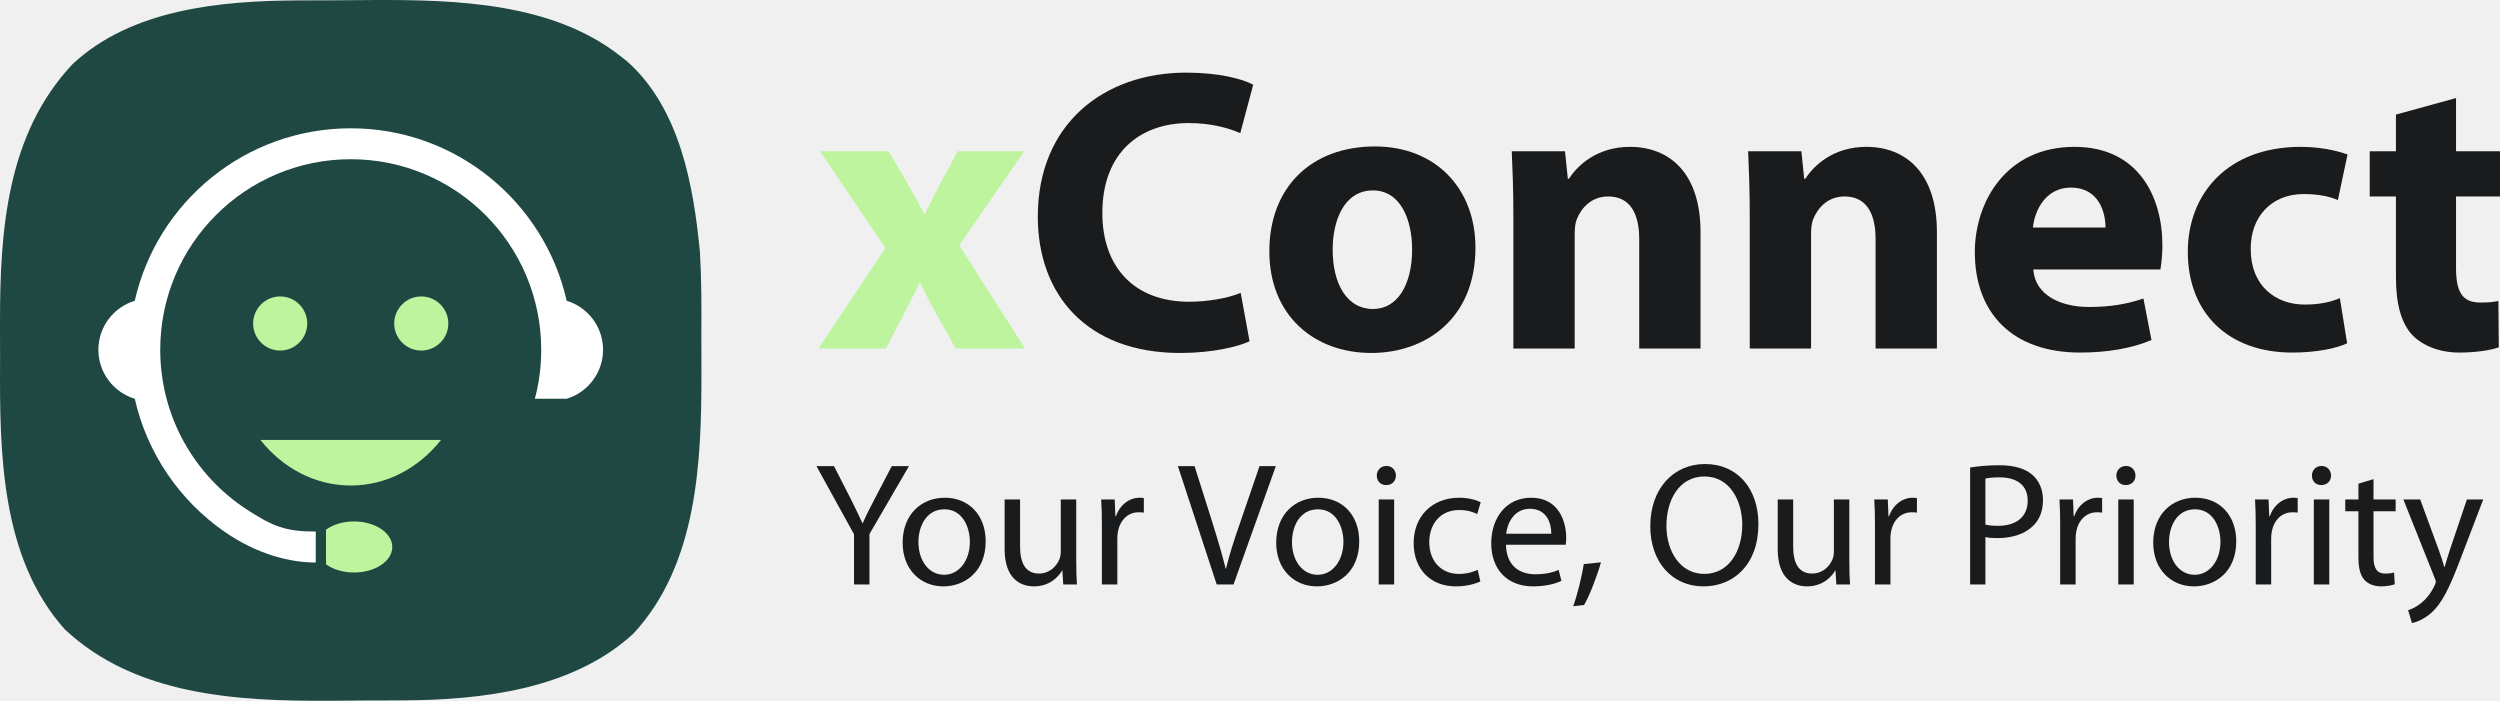
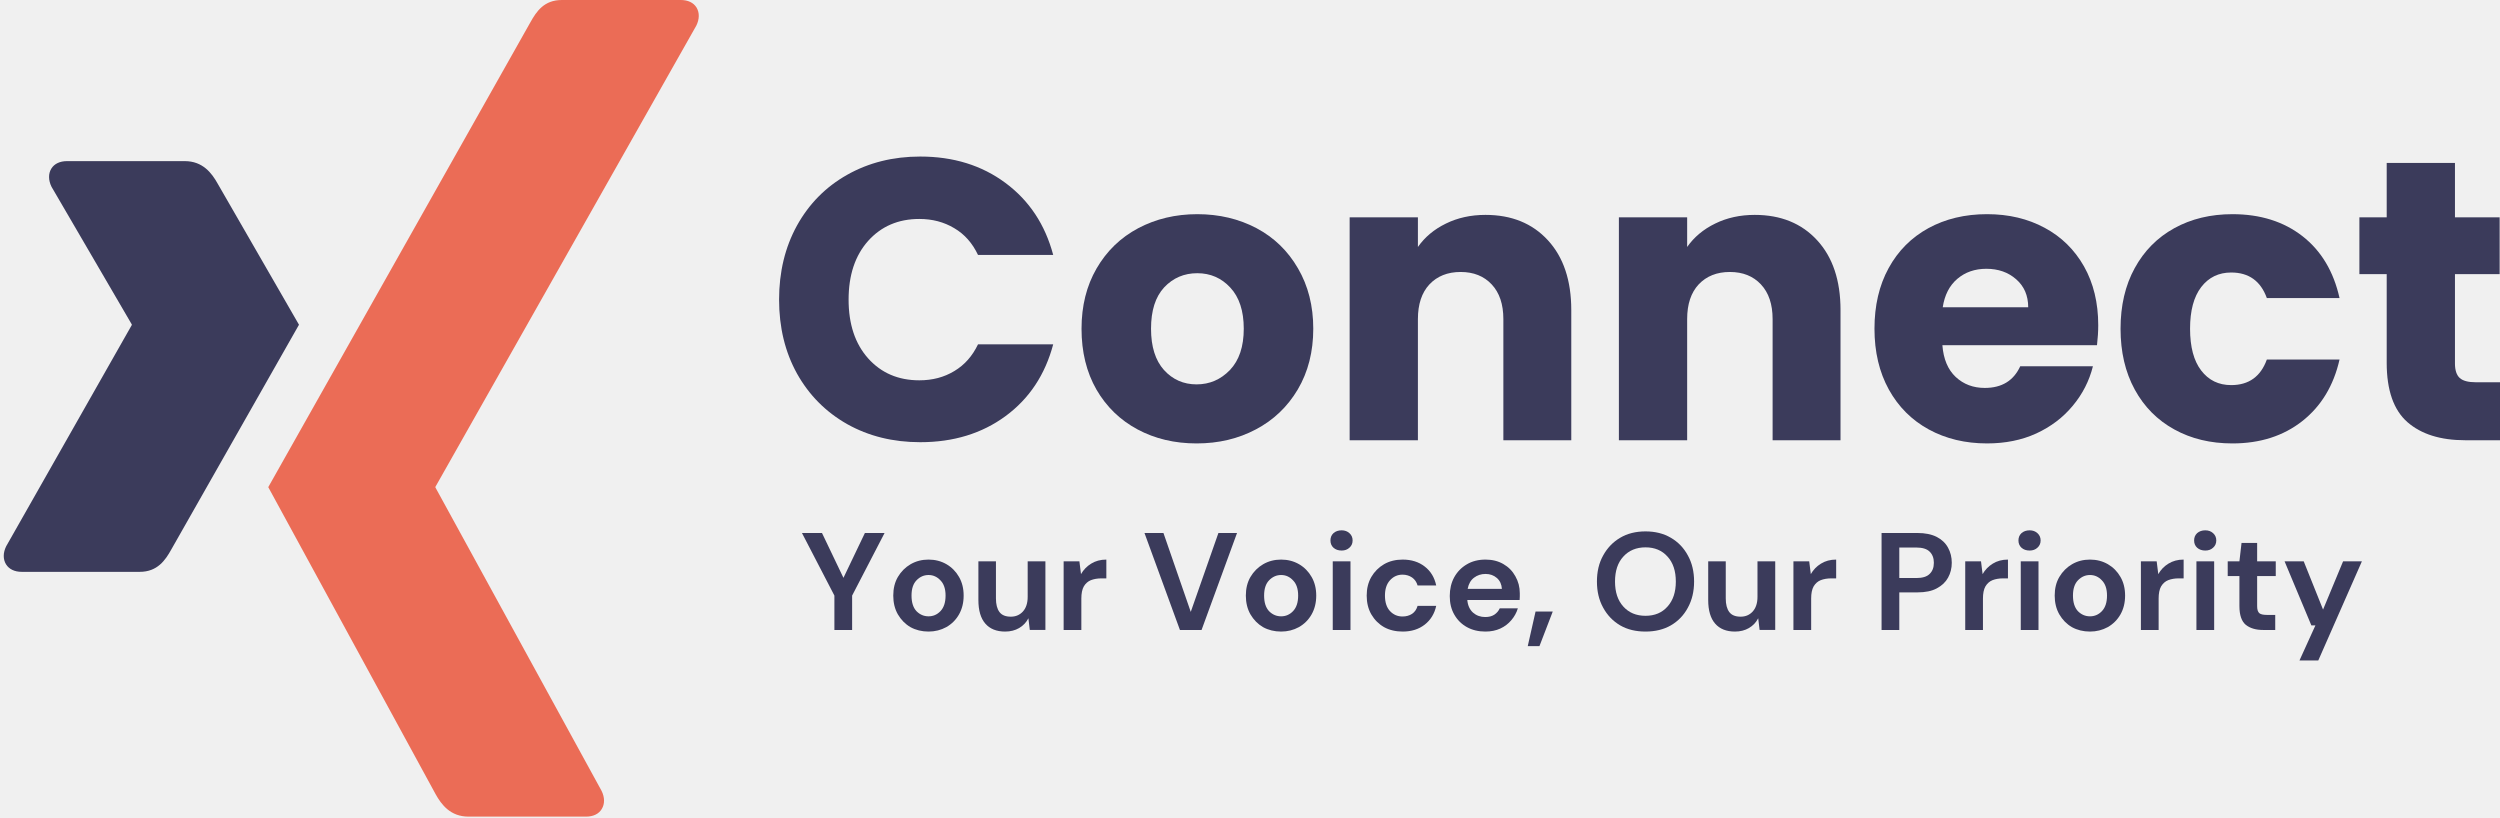
- <svg xmlns="http://www.w3.org/2000/svg" version="1.1" id="Layer_1" x="0px" y="0px" width="854.475px" height="239.519px" viewBox="48.925 1.244 854.475 239.519" enable-background="new 48.925 1.244 854.475 239.519" xml:space="preserve">
+ <svg xmlns="http://www.w3.org/2000/svg" xmlns:xlink="http://www.w3.org/1999/xlink" version="1.1" id="Layer_1" x="0px" y="0px" width="593.616px" height="194px" viewBox="-512.551 -931.768 593.616 194" enable-background="new -512.551 -931.768 593.616 194" xml:space="preserve">
  <g>
    <g>
-       <path fill="#1F4843" d="M150.833,1.39c1.358-0.006,2.72-0.015,4.122-0.021c2.872-0.012,5.745-0.02,8.618-0.024    c4.31-0.011,8.62-0.051,12.931-0.09c28.161-0.134,61.146,0.869,84.303,19.039c0.796,0.621,1.593,1.241,2.413,1.879    c18.075,16.052,22.75,42.427,24.94,65.262c0.549,9.526,0.539,19.058,0.486,28.597c-0.019,4.265,0,8.529,0.025,12.797    c0.028,30.357-1.387,65.411-23.279,89.003c-20.718,19.008-51.675,22.676-78.628,22.788c-1.36,0.006-2.72,0.016-4.122,0.022    c-2.872,0.012-5.745,0.018-8.617,0.024c-4.311,0.011-8.621,0.05-12.932,0.089c-31.341,0.15-65.931-1.814-89.99-24.377    c-21.999-24.549-22.326-60.717-22.152-91.805c0.02-4.267,0-8.535-0.024-12.804c-0.032-31.373,2.187-64.536,24.741-88.542    C93.781,4.331,124.411,1.499,150.833,1.39z" />
-       <path fill="#FFFFFF" d="M94.987,104.042c-7.189,2.174-12.435,8.859-12.435,16.747c0,7.888,5.246,14.572,12.435,16.748    c4.235,18.692,15.35,34.779,30.581,45.387c11.153,7.772,22.695,10.648,31.282,10.571v-8.667v-1.904    c-10.296,0-14.689-1.748-23.625-7.576c-17.797-11.619-29.533-31.711-29.533-54.559c0-35.982,29.144-65.125,65.126-65.125    c35.945,0,65.088,29.144,65.088,65.125c0,5.791-0.738,11.425-2.177,16.748h10.881c7.188-2.175,12.435-8.858,12.435-16.748    c0-7.888-5.246-14.572-12.435-16.746c-7.616-33.73-37.771-58.95-73.793-58.95C132.757,45.094,102.603,70.313,94.987,104.042    L94.987,104.042z" />
-       <path fill="#BDF49D" d="M192.91,121.062c5.09,0,9.249-4.157,9.249-9.248c0-5.09-4.158-9.249-9.249-9.249    c-5.091,0-9.249,4.159-9.249,9.249C183.662,116.905,187.819,121.062,192.91,121.062L192.91,121.062z" />
-       <path fill="#BDF49D" d="M144.687,121.062c5.091,0,9.249-4.157,9.249-9.248c0-5.09-4.158-9.249-9.249-9.249    c-5.09,0-9.249,4.159-9.249,9.249C135.438,116.905,139.596,121.062,144.687,121.062L144.687,121.062z" />
-       <path fill="#BDF49D" d="M160.347,194.115c2.371,1.75,5.79,2.799,9.598,2.799c7.227,0,13.056-3.887,13.056-8.703    c0-4.819-5.829-8.742-13.056-8.742c-3.808,0-7.228,1.088-9.598,2.798V194.115z" />
-       <path fill="#BDF49D" d="M199.67,151.605h-61.745c7.577,9.558,18.613,15.583,30.891,15.583    C181.098,167.188,192.093,161.162,199.67,151.605L199.67,151.605z" />
-     </g>
-     <path fill="#BDF49D" d="M352.659,52.954l6.617,11.305c1.93,3.446,3.723,6.755,5.515,10.064h0.276   c1.792-3.724,3.446-7.031,5.239-10.341l5.928-11.028h22.748l-22.196,32.122l22.472,35.293h-23.712l-6.755-12.133   c-1.93-3.309-3.584-6.756-5.239-10.201h-0.414c-1.654,3.585-3.447,6.894-5.101,10.201l-6.342,12.133h-23.023l22.885-34.328   l-22.334-33.087H352.659z" />
-     <path fill="#1A1B1D" d="M476.014,117.887c-3.723,1.792-12.546,3.998-23.713,3.998c-32.122,0-48.666-20.128-48.666-46.598   c0-31.709,22.61-49.219,50.734-49.219c10.891,0,19.163,2.068,22.885,4.138l-4.411,16.543c-4.136-1.792-10.063-3.446-17.646-3.446   c-16.544,0-29.503,10.063-29.503,30.743c0,18.611,11.028,30.33,29.641,30.33c6.479,0,13.373-1.24,17.646-3.033L476.014,117.887z" />
-     <path fill="#1A1B1D" d="M553.219,85.903c0,24.679-17.509,35.982-35.568,35.982c-19.715,0-34.879-12.959-34.879-34.741   c0-21.921,14.338-35.845,36.119-35.845C539.432,51.299,553.219,65.5,553.219,85.903z M504.416,86.592   c0,11.58,4.825,20.266,13.786,20.266c8.271,0,13.373-8.134,13.373-20.402c0-9.928-3.86-20.128-13.373-20.128   C508.275,66.327,504.416,76.667,504.416,86.592z" />
-     <path fill="#1A1B1D" d="M566.179,74.46c0-8.41-0.274-15.44-0.551-21.507h18.197l0.966,9.375h0.413   c2.758-4.412,9.513-10.893,20.817-10.893c13.785,0,24.126,9.237,24.126,29.089v39.844h-20.955V83.007   c0-8.685-3.033-14.613-10.615-14.613c-5.79,0-9.237,3.998-10.754,7.858c-0.552,1.379-0.688,3.309-0.688,5.239v38.877h-20.956V74.46   z" />
-     <path fill="#1A1B1D" d="M646.97,74.46c0-8.41-0.274-15.44-0.551-21.507h18.197l0.966,9.375h0.413   c2.758-4.412,9.513-10.893,20.817-10.893c13.785,0,24.125,9.237,24.125,29.089v39.844h-20.954V83.007   c0-8.685-3.033-14.613-10.615-14.613c-5.79,0-9.237,3.998-10.754,7.858c-0.552,1.379-0.688,3.309-0.688,5.239v38.877H646.97V74.46z   " />
-     <path fill="#1A1B1D" d="M743.891,93.347c0.552,8.687,9.236,12.821,19.024,12.821c7.169,0,12.959-0.965,18.612-2.896l2.757,14.199   c-6.895,2.896-15.303,4.274-24.401,4.274c-22.886,0-35.981-13.235-35.981-34.328c0-17.095,10.614-35.982,34.052-35.982   c21.782,0,30.055,16.957,30.055,33.64c0,3.584-0.414,6.755-0.688,8.271L743.891,93.347L743.891,93.347z M768.568,79.009   c0-5.101-2.205-13.648-11.855-13.648c-8.823,0-12.408,8.136-12.96,13.648H768.568z" />
-     <path fill="#1A1B1D" d="M851.152,118.577c-3.724,1.792-10.754,3.171-18.75,3.171c-21.782,0-35.706-13.373-35.706-34.466   c0-19.716,13.511-35.846,38.602-35.846c5.515,0,11.58,0.965,15.992,2.619l-3.308,15.579c-2.481-1.104-6.204-2.068-11.72-2.068   c-11.028,0-18.197,7.858-18.061,18.889c0,12.27,8.271,18.887,18.475,18.887c4.963,0,8.823-0.827,11.993-2.205L851.152,118.577z" />
-     <path fill="#1A1B1D" d="M888.373,34.755v18.198H903.4v15.439h-15.027v24.402c0,8.134,2.068,11.854,8.271,11.854   c2.896,0,4.272-0.138,6.204-0.551l0.139,15.854c-2.62,0.966-7.723,1.793-13.511,1.793c-6.757,0-12.408-2.345-15.855-5.79   c-3.859-3.998-5.789-10.479-5.789-19.99V68.394h-8.961V52.954h8.961V40.408L888.373,34.755z" />
-     <g>
-       <path fill="#1A1B1D" d="M340.817,200.999V183.84l-12.84-23.279h6l5.7,11.16c1.5,3.061,2.76,5.521,4.02,8.339h0.12    c1.08-2.64,2.52-5.278,4.08-8.339l5.82-11.16h5.88l-13.5,23.219V201L340.817,200.999L340.817,200.999z" />
-       <path fill="#1A1B1D" d="M385.816,186.24c0,10.739-7.5,15.42-14.459,15.42c-7.799,0-13.919-5.761-13.919-14.939    c0-9.66,6.42-15.359,14.399-15.359C380.176,171.36,385.816,177.419,385.816,186.24z M362.837,186.54    c0,6.358,3.6,11.159,8.76,11.159c5.04,0,8.819-4.74,8.819-11.279c0-4.92-2.459-11.101-8.7-11.101    C365.537,175.32,362.837,181.08,362.837,186.54z" />
-       <path fill="#1A1B1D" d="M416.776,193.019c0,3.061,0.06,5.699,0.238,7.979h-4.68l-0.3-4.74h-0.12c-1.32,2.341-4.439,5.4-9.6,5.4    c-4.561,0-10.021-2.58-10.021-12.721v-16.979h5.28v16.02c0,5.521,1.74,9.3,6.479,9.3c3.54,0,6-2.46,6.959-4.859    c0.301-0.72,0.48-1.68,0.48-2.699v-17.76h5.28v21.059H416.776z" />
-       <path fill="#1A1B1D" d="M425.537,181.019c0-3.42-0.061-6.358-0.24-9.06h4.62l0.24,5.76h0.18c1.32-3.899,4.56-6.359,8.1-6.359    c0.54,0,0.96,0.061,1.439,0.12v4.979c-0.539-0.12-1.079-0.12-1.8-0.12c-3.72,0-6.359,2.76-7.079,6.72    c-0.12,0.72-0.181,1.62-0.181,2.46v15.479h-5.279V181.019z" />
-       <path fill="#1A1B1D" d="M464.776,200.999l-13.261-40.438h5.7l6.3,19.919c1.681,5.46,3.181,10.38,4.319,15.12h0.12    c1.141-4.68,2.76-9.78,4.62-15.06l6.84-19.979h5.579l-14.459,40.438H464.776z" />
-       <path fill="#1A1B1D" d="M513.496,186.24c0,10.739-7.5,15.42-14.46,15.42c-7.8,0-13.919-5.761-13.919-14.939    c0-9.66,6.419-15.359,14.398-15.359C507.855,171.36,513.496,177.419,513.496,186.24z M490.516,186.54    c0,6.358,3.601,11.159,8.761,11.159c5.04,0,8.818-4.74,8.818-11.279c0-4.92-2.46-11.101-8.698-11.101    C493.216,175.32,490.516,181.08,490.516,186.54z" />
-       <path fill="#1A1B1D" d="M526.036,163.8c0,1.8-1.26,3.239-3.36,3.239c-1.92,0-3.18-1.439-3.18-3.239s1.32-3.3,3.3-3.3    C524.715,160.5,526.036,161.94,526.036,163.8z M520.156,200.999V171.96h5.278v29.039H520.156z" />
-       <path fill="#1A1B1D" d="M554.895,199.979c-1.38,0.659-4.438,1.681-8.34,1.681c-8.76,0-14.459-5.94-14.459-14.819    c0-8.939,6.119-15.479,15.6-15.479c3.12,0,5.88,0.78,7.319,1.561l-1.199,4.021c-1.261-0.659-3.24-1.38-6.12-1.38    c-6.659,0-10.26,4.979-10.26,10.979c0,6.72,4.319,10.858,10.079,10.858c3,0,4.979-0.72,6.479-1.38L554.895,199.979z" />
-       <path fill="#1A1B1D" d="M563.656,187.439c0.12,7.141,4.62,10.08,9.96,10.08c3.78,0,6.12-0.66,8.04-1.5l0.96,3.779    c-1.86,0.84-5.102,1.86-9.72,1.86c-8.939,0-14.279-5.94-14.279-14.699c0-8.76,5.159-15.601,13.619-15.601    c9.54,0,11.999,8.279,11.999,13.619c0,1.08-0.061,1.86-0.181,2.46L563.656,187.439L563.656,187.439z M579.135,183.66    c0.062-3.302-1.38-8.521-7.318-8.521c-5.399,0-7.681,4.86-8.101,8.521H579.135z" />
-       <path fill="#1A1B1D" d="M586.636,208.438c1.32-3.6,2.939-10.02,3.601-14.398l5.88-0.601c-1.439,5.101-4.08,11.761-5.761,14.579    L586.636,208.438z" />
-       <path fill="#1A1B1D" d="M649.933,180.359c0,13.86-8.459,21.301-18.778,21.301c-10.739,0-18.18-8.341-18.18-20.579    c0-12.84,7.92-21.239,18.72-21.239C642.793,159.84,649.933,168.3,649.933,180.359z M618.495,180.959    c0,8.699,4.68,16.438,12.959,16.438c8.28,0,12.96-7.62,12.96-16.8c0-8.1-4.2-16.499-12.899-16.499    C622.816,164.099,618.495,172.14,618.495,180.959z" />
-       <path fill="#1A1B1D" d="M681.012,193.019c0,3.061,0.062,5.699,0.24,7.979h-4.68l-0.3-4.74h-0.12c-1.32,2.341-4.44,5.4-9.601,5.4    c-4.561,0-10.02-2.58-10.02-12.721v-16.979h5.278v16.02c0,5.521,1.74,9.3,6.479,9.3c3.54,0,6-2.46,6.96-4.859    c0.3-0.72,0.48-1.68,0.48-2.699v-17.76h5.278v21.059H681.012z" />
-       <path fill="#1A1B1D" d="M689.773,181.019c0-3.42-0.061-6.358-0.24-9.06h4.62l0.239,5.76h0.181c1.319-3.899,4.56-6.359,8.1-6.359    c0.54,0,0.96,0.061,1.439,0.12v4.979c-0.539-0.12-1.079-0.12-1.8-0.12c-3.721,0-6.359,2.76-7.079,6.72    c-0.12,0.72-0.182,1.62-0.182,2.46v15.479h-5.278V181.019z" />
-       <path fill="#1A1B1D" d="M722.292,161.041c2.521-0.42,5.82-0.78,10.021-0.78c5.159,0,8.939,1.2,11.34,3.359    c2.16,1.92,3.54,4.859,3.54,8.46c0,3.66-1.08,6.54-3.12,8.64c-2.819,2.94-7.26,4.44-12.359,4.44c-1.56,0-3-0.062-4.2-0.36v16.199    h-5.22L722.292,161.041L722.292,161.041z M727.512,180.54c1.142,0.3,2.58,0.42,4.32,0.42c6.3,0,10.14-3.12,10.14-8.58    c0-5.399-3.84-7.979-9.54-7.979c-2.278,0-4.02,0.181-4.92,0.42V180.54L727.512,180.54z" />
-       <path fill="#1A1B1D" d="M753.073,181.019c0-3.42-0.062-6.358-0.24-9.06h4.62l0.24,5.76h0.18c1.32-3.899,4.56-6.359,8.1-6.359    c0.54,0,0.96,0.061,1.44,0.12v4.979c-0.54-0.12-1.08-0.12-1.801-0.12c-3.721,0-6.359,2.76-7.079,6.72    c-0.12,0.72-0.182,1.62-0.182,2.46v15.479h-5.278V181.019L753.073,181.019z" />
-       <path fill="#1A1B1D" d="M778.813,163.8c0,1.8-1.261,3.239-3.36,3.239c-1.92,0-3.18-1.439-3.18-3.239s1.319-3.3,3.3-3.3    C777.492,160.5,778.813,161.94,778.813,163.8z M772.932,200.999V171.96h5.279v29.039H772.932z" />
-       <path fill="#1A1B1D" d="M813.251,186.24c0,10.739-7.5,15.42-14.46,15.42c-7.8,0-13.919-5.761-13.919-14.939    c0-9.66,6.419-15.359,14.398-15.359C807.611,171.36,813.251,177.419,813.251,186.24z M790.271,186.54    c0,6.358,3.601,11.159,8.761,11.159c5.04,0,8.818-4.74,8.818-11.279c0-4.92-2.46-11.101-8.698-11.101    C792.972,175.32,790.271,181.08,790.271,186.54z" />
-       <path fill="#1A1B1D" d="M819.912,181.019c0-3.42-0.061-6.358-0.24-9.06h4.62l0.24,5.76h0.18c1.32-3.899,4.56-6.359,8.1-6.359    c0.54,0,0.96,0.061,1.439,0.12v4.979c-0.539-0.12-1.079-0.12-1.8-0.12c-3.72,0-6.359,2.76-7.079,6.72    c-0.12,0.72-0.181,1.62-0.181,2.46v15.479h-5.279V181.019z" />
-       <path fill="#1A1B1D" d="M845.651,163.8c0,1.8-1.261,3.239-3.36,3.239c-1.92,0-3.18-1.439-3.18-3.239s1.319-3.3,3.3-3.3    C844.331,160.5,845.651,161.94,845.651,163.8z M839.771,200.999V171.96h5.278v29.039H839.771z" />
-       <path fill="#1A1B1D" d="M860.17,165v6.96h7.561v4.021h-7.561v15.659c0,3.601,1.021,5.64,3.961,5.64    c1.439,0,2.279-0.119,3.06-0.359l0.239,4.021c-1.02,0.359-2.639,0.721-4.68,0.721c-2.459,0-4.439-0.841-5.699-2.221    c-1.438-1.62-2.039-4.199-2.039-7.62V175.98h-4.5v-4.021h4.5v-5.399L860.17,165z" />
-       <path fill="#1A1B1D" d="M876.129,171.959l6.301,17.159c0.72,1.92,1.439,4.199,1.92,5.939h0.119c0.541-1.74,1.142-3.96,1.859-6.06    l5.76-17.04h5.58l-7.92,20.699c-3.779,9.96-6.359,15-9.959,18.18c-2.641,2.22-5.16,3.12-6.479,3.358l-1.318-4.38    c1.318-0.42,3.059-1.26,4.619-2.58c1.438-1.14,3.18-3.18,4.438-5.879c0.24-0.54,0.42-0.96,0.42-1.261c0-0.3-0.118-0.72-0.42-1.38    l-10.68-26.759h5.76V171.959z" />
+       <g transform="translate(112.5, 139.8578)">
+         <g>
+           <path fill="#3B3B5B" d="M-440.061-1000.479c0-6.567,1.411-12.431,4.253-17.598c2.862-5.158,6.83-9.178,11.914-12.042      c5.105-2.883,10.884-4.335,17.346-4.335c7.883,0,14.63,2.094,20.25,6.273c5.641,4.188,9.409,9.883,11.325,17.092h-17.851      c-1.326-2.801-3.199-4.926-5.641-6.356c-2.42-1.452-5.178-2.19-8.293-2.19c-5,0-9.052,1.748-12.167,5.222      c-3.094,3.483-4.63,8.125-4.63,13.935s1.536,10.461,4.63,13.935c3.115,3.485,7.168,5.222,12.167,5.222      c3.115,0,5.873-0.726,8.293-2.19c2.442-1.452,4.315-3.578,5.641-6.356h17.851c-1.916,7.221-5.684,12.904-11.325,17.051      c-5.62,4.127-12.368,6.188-20.25,6.188c-6.462,0-12.241-1.431-17.346-4.294c-5.083-2.883-9.051-6.884-11.914-11.999      C-438.65-988.06-440.061-993.911-440.061-1000.479z" />
+         </g>
+       </g>
+     </g>
+     <g>
+       <g transform="translate(139.3248, 139.8578)">
+         <g>
+           <path fill="#3B3B5B" d="M-367.748-966.335c-5.2,0-9.873-1.105-14.02-3.326c-4.127-2.21-7.389-5.367-9.767-9.473      c-2.358-4.126-3.536-8.936-3.536-14.439c0-5.411,1.188-10.189,3.578-14.315c2.409-4.146,5.705-7.336,9.893-9.556      c4.18-2.21,8.853-3.327,14.02-3.327c5.19,0,9.873,1.117,14.063,3.327c4.178,2.22,7.462,5.409,9.852,9.556      c2.41,4.126,3.62,8.904,3.62,14.315c0,5.45-1.22,10.25-3.663,14.398c-2.441,4.125-5.767,7.304-9.978,9.514      C-357.875-967.441-362.559-966.335-367.748-966.335z M-367.748-980.356c3.085,0,5.726-1.137,7.916-3.41      c2.188-2.293,3.283-5.566,3.283-9.808c0-4.231-1.073-7.495-3.2-9.769c-2.104-2.273-4.715-3.41-7.831-3.41      c-3.146,0-5.767,1.127-7.872,3.368c-2.084,2.252-3.116,5.517-3.116,9.811c0,4.241,1.022,7.515,3.074,9.808      C-373.421-981.492-370.842-980.356-367.748-980.356z" />
+         </g>
+       </g>
+     </g>
+     <g>
+       <g transform="translate(161.7491, 139.8578)">
+         <g>
+           <path fill="#3B3B5B" d="M-321.584-1020.602c6.201,0,11.137,2.009,14.821,6.019c3.704,4.022,5.557,9.548,5.557,16.589v30.901      h-16.125v-28.754c0-3.536-0.926-6.283-2.778-8.253c-1.832-1.958-4.284-2.946-7.367-2.946c-3.095,0-5.558,0.988-7.41,2.946      c-1.832,1.97-2.737,4.717-2.737,8.253v28.754h-16.208v-52.921h16.208v7.031c1.653-2.358,3.874-4.209,6.652-5.558      C-328.193-1019.907-325.068-1020.602-321.584-1020.602z" />
+         </g>
+       </g>
+     </g>
+     <g>
+       <g transform="translate(185.476, 139.8578)">
+         <g>
+           <path fill="#3B3B5B" d="M-281.38-1020.602c6.201,0,11.137,2.009,14.821,6.019c3.704,4.022,5.557,9.548,5.557,16.589v30.901      h-16.125v-28.754c0-3.536-0.926-6.283-2.778-8.253c-1.832-1.958-4.285-2.946-7.367-2.946c-3.095,0-5.558,0.988-7.41,2.946      c-1.832,1.97-2.737,4.717-2.737,8.253v28.754h-16.208v-52.921h16.208v7.031c1.653-2.358,3.874-4.209,6.652-5.558      C-287.99-1019.907-284.864-1020.602-281.38-1020.602z" />
+         </g>
+       </g>
+     </g>
+     <g>
+       <g transform="translate(209.2029, 139.8578)">
+         <g>
+           <path fill="#3B3B5B" d="M-223.536-994.416c0,1.516-0.104,3.104-0.294,4.758h-36.712c0.252,3.284,1.306,5.799,3.157,7.535      c1.875,1.748,4.18,2.61,6.905,2.61c4.041,0,6.842-1.705,8.421-5.137h17.26c-0.872,3.485-2.473,6.611-4.8,9.39      c-2.305,2.779-5.198,4.968-8.671,6.568c-3.454,1.578-7.348,2.356-11.663,2.356c-5.167,0-9.789-1.105-13.851-3.326      c-4.041-2.21-7.199-5.367-9.473-9.473c-2.273-4.126-3.41-8.936-3.41-14.439c0-5.494,1.115-10.294,3.367-14.398      c2.242-4.095,5.39-7.253,9.431-9.473c4.042-2.21,8.684-3.327,13.936-3.327c5.137,0,9.693,1.085,13.684,3.242      c3.979,2.138,7.093,5.2,9.347,9.179C-224.661-1004.362-223.536-999.721-223.536-994.416z M-240.164-998.669      c0-2.778-0.959-4.989-2.864-6.65c-1.884-1.653-4.24-2.484-7.072-2.484c-2.726,0-5.03,0.799-6.905,2.399      c-1.852,1.579-3.01,3.82-3.452,6.735H-240.164z" />
+         </g>
+       </g>
+     </g>
+     <g>
+       <g transform="translate(230.888, 139.8578)">
+         <g>
+           <path fill="#3B3B5B" d="M-239.922-993.573c0-5.494,1.115-10.294,3.369-14.398c2.241-4.095,5.367-7.253,9.388-9.473      c4.01-2.21,8.61-3.327,13.809-3.327c6.62,0,12.168,1.748,16.63,5.222c4.462,3.483,7.389,8.377,8.8,14.692h-17.262      c-1.463-4.042-4.284-6.063-8.462-6.063c-2.979,0-5.347,1.158-7.115,3.451c-1.768,2.306-2.652,5.602-2.652,9.896      c0,4.326,0.885,7.642,2.652,9.935c1.769,2.305,4.137,3.453,7.115,3.453c4.178,0,6.999-2.021,8.462-6.063h17.262      c-1.411,6.209-4.357,11.071-8.841,14.608c-4.496,3.536-10.021,5.305-16.589,5.305c-5.198,0-9.799-1.105-13.809-3.326      c-4.021-2.21-7.146-5.367-9.388-9.473C-238.807-983.26-239.922-988.069-239.922-993.573z" />
+         </g>
+       </g>
+     </g>
+     <g>
+       <g transform="translate(252.1859, 139.8578)">
+         <g>
+           <path fill="#3B3B5B" d="M-171.121-980.86v13.768h-8.253c-5.873,0-10.439-1.432-13.724-4.295      c-3.283-2.883-4.926-7.588-4.926-14.103v-21.051h-6.484v-13.473h6.484v-12.924h16.208v12.924h10.609v13.473h-10.609v21.219      c0,1.601,0.379,2.757,1.137,3.451c0.758,0.676,2.021,1.011,3.789,1.011H-171.121z" />
+         </g>
+       </g>
+     </g>
+     <g>
+       <g transform="translate(115.5, 158.8283)">
+         <g>
+           <path fill="#3B3B5B" d="M-429.926-941.012v-8.166l-7.704-14.861h4.758l5.094,10.65l5.094-10.65h4.673l-7.705,14.861v8.166      H-429.926z" />
+         </g>
+       </g>
+     </g>
+     <g>
+       <g transform="translate(123.1245, 158.8283)">
+         <g>
+           <path fill="#3B3B5B" d="M-415.196-940.633c-1.599,0-3.031-0.357-4.294-1.051c-1.242-0.727-2.231-1.736-2.989-3.031      c-0.737-1.285-1.095-2.779-1.095-4.463c0-1.686,0.358-3.156,1.095-4.42c0.758-1.285,1.768-2.295,3.031-3.031      c1.263-0.727,2.673-1.096,4.251-1.096c1.568,0,2.989,0.369,4.252,1.096c1.263,0.736,2.253,1.746,2.99,3.031      c0.727,1.264,1.094,2.734,1.094,4.42c0,1.684-0.368,3.178-1.094,4.463c-0.737,1.295-1.748,2.305-3.031,3.031      C-412.248-940.991-413.659-940.633-415.196-940.633z M-415.196-944.252c1.095,0,2.032-0.4,2.821-1.221      c0.81-0.844,1.221-2.074,1.221-3.705c0-1.6-0.411-2.801-1.221-3.621c-0.79-0.842-1.727-1.264-2.821-1.264      c-1.094,0-2.052,0.422-2.862,1.264c-0.79,0.82-1.179,2.021-1.179,3.621c0,1.631,0.39,2.861,1.179,3.705      C-417.248-944.653-416.29-944.252-415.196-944.252z" />
+         </g>
+       </g>
+     </g>
+     <g>
+       <g transform="translate(130.5172, 158.8283)">
+         <g>
+           <path fill="#3B3B5B" d="M-404.395-940.633c-2.053,0-3.622-0.631-4.716-1.895c-1.094-1.262-1.642-3.125-1.642-5.598v-9.18h4.168      v8.801c0,1.41,0.273,2.484,0.842,3.242c0.559,0.736,1.453,1.094,2.695,1.094c1.147,0,2.104-0.398,2.862-1.221      c0.758-0.842,1.137-2,1.137-3.494v-8.422h4.209v16.293h-3.704l-0.336-2.777c-0.505,0.99-1.242,1.758-2.189,2.316      C-402.027-940.916-403.132-940.633-404.395-940.633z" />
+         </g>
+       </g>
+     </g>
+     <g>
+       <g transform="translate(137.9344, 158.8283)">
+         <g>
+           <path fill="#3B3B5B" d="M-397.93-941.012v-16.293h3.745l0.379,3.031c0.588-1.029,1.39-1.863,2.4-2.482      c1.029-0.643,2.242-0.969,3.619-0.969v4.463h-1.176c-0.928,0-1.761,0.146-2.487,0.422c-0.702,0.283-1.263,0.777-1.681,1.473      c-0.403,0.705-0.593,1.672-0.593,2.904v7.451H-397.93z" />
+         </g>
+       </g>
+     </g>
+     <g>
+       <g transform="translate(145.6687, 158.8283)">
+         <g>
+           <path fill="#3B3B5B" d="M-378.049-941.012l-8.418-23.027h4.503l6.485,18.734l6.567-18.734h4.421l-8.423,23.027H-378.049z" />
+         </g>
+       </g>
+     </g>
+     <g>
+       <g transform="translate(154.1959, 158.8283)">
+         <g>
+           <path fill="#3B3B5B" d="M-362.547-940.633c-1.601,0-3.031-0.357-4.294-1.051c-1.243-0.727-2.232-1.736-2.99-3.031      c-0.736-1.285-1.095-2.779-1.095-4.463c0-1.686,0.358-3.156,1.095-4.42c0.758-1.285,1.769-2.295,3.031-3.031      c1.263-0.727,2.674-1.096,4.253-1.096c1.567,0,2.988,0.369,4.251,1.096c1.263,0.736,2.254,1.746,2.989,3.031      c0.727,1.264,1.096,2.734,1.096,4.42c0,1.684-0.369,3.178-1.096,4.463c-0.735,1.295-1.746,2.305-3.031,3.031      C-359.6-940.991-361.011-940.633-362.547-940.633z M-362.547-944.252c1.094,0,2.03-0.4,2.82-1.221      c0.811-0.844,1.222-2.074,1.222-3.705c0-1.6-0.411-2.801-1.222-3.621c-0.79-0.842-1.727-1.264-2.82-1.264      c-1.096,0-2.053,0.422-2.863,1.264c-0.79,0.82-1.179,2.021-1.179,3.621c0,1.631,0.389,2.861,1.179,3.705      C-364.599-944.653-363.642-944.252-362.547-944.252z" />
+         </g>
+       </g>
+     </g>
+     <g>
+       <g transform="translate(161.5887, 158.8283)">
+         <g>
+           <path fill="#3B3B5B" d="M-355.576-959.872c-0.79,0-1.433-0.221-1.938-0.674c-0.485-0.441-0.714-1.021-0.714-1.727      c0-0.695,0.229-1.273,0.714-1.727c0.506-0.441,1.148-0.674,1.938-0.674c0.758,0,1.365,0.232,1.851,0.674      c0.506,0.453,0.758,1.031,0.758,1.727c0,0.705-0.252,1.285-0.758,1.727C-354.211-960.092-354.818-959.872-355.576-959.872z       M-357.684-941.012v-16.293h4.212v16.293H-357.684z" />
+         </g>
+       </g>
+     </g>
+     <g>
+       <g transform="translate(164.8459, 158.8283)">
+         <g>
+           <path fill="#3B3B5B" d="M-344.332-940.633c-1.686,0-3.158-0.357-4.421-1.051c-1.263-0.727-2.273-1.736-3.031-3.031      c-0.738-1.285-1.096-2.779-1.096-4.463c0-1.654,0.357-3.125,1.096-4.42c0.758-1.285,1.769-2.295,3.031-3.031      c1.263-0.727,2.735-1.096,4.421-1.096c2.072,0,3.809,0.547,5.22,1.643c1.431,1.096,2.336,2.598,2.737,4.506h-4.421      c-0.232-0.813-0.663-1.443-1.307-1.895c-0.651-0.443-1.409-0.676-2.273-0.676c-1.178,0-2.179,0.453-2.987,1.348      c-0.79,0.875-1.181,2.084-1.181,3.621c0,1.58,0.391,2.799,1.181,3.664c0.809,0.871,1.81,1.303,2.987,1.303      c0.864,0,1.622-0.211,2.273-0.631c0.644-0.441,1.074-1.074,1.307-1.895h4.421c-0.401,1.854-1.307,3.348-2.737,4.463      C-340.524-941.18-342.26-940.633-344.332-940.633z" />
+         </g>
+       </g>
+     </g>
+     <g>
+       <g transform="translate(172.1654, 158.8283)">
+         <g>
+           <path fill="#3B3B5B" d="M-332.014-940.633c-1.664,0-3.116-0.357-4.379-1.051c-1.264-0.695-2.262-1.684-2.988-2.947      c-0.738-1.262-1.095-2.736-1.095-4.42c0-1.686,0.347-3.17,1.052-4.465c0.726-1.314,1.727-2.336,2.989-3.072      c1.264-0.758,2.747-1.137,4.462-1.137c1.601,0,3,0.357,4.212,1.053c1.231,0.705,2.188,1.672,2.861,2.904      c0.694,1.211,1.054,2.557,1.054,4.041c0,0.254,0,0.506,0,0.758c0,0.254-0.021,0.537-0.043,0.844h-12.419      c0.104,1.262,0.559,2.264,1.348,2.99c0.809,0.703,1.778,1.051,2.905,1.051c0.862,0,1.578-0.18,2.146-0.547      c0.588-0.391,1.021-0.896,1.305-1.516h4.294c-0.315,1.043-0.83,1.979-1.557,2.82c-0.707,0.844-1.579,1.506-2.611,1.98      C-329.52-940.873-330.698-940.633-332.014-940.633z M-331.973-954.315c-1.042,0-1.957,0.295-2.734,0.885      c-0.79,0.59-1.295,1.475-1.516,2.652h8.124c-0.063-1.064-0.451-1.916-1.178-2.568      C-330.015-953.989-330.909-954.315-331.973-954.315z" />
+         </g>
+       </g>
+     </g>
+     <g>
+       <g transform="translate(179.4605, 158.8283)">
+         <g>
+           <path fill="#3B3B5B" d="M-329.253-937.178l1.854-8.211h4.083l-3.157,8.211H-329.253z" />
+         </g>
+       </g>
+     </g>
+     <g>
+       <g transform="translate(185.182, 158.8283)">
+         <g>
+           <path fill="#3B3B5B" d="M-307.012-940.633c-2.305,0-4.315-0.482-6.019-1.471c-1.717-1.012-3.063-2.412-4.042-4.213      c-0.99-1.787-1.474-3.852-1.474-6.188c0-2.357,0.483-4.422,1.474-6.189c0.979-1.787,2.325-3.199,4.042-4.209      c1.703-1.012,3.714-1.516,6.019-1.516c2.296,0,4.305,0.504,6.021,1.516c1.736,1.01,3.083,2.422,4.042,4.209      c0.979,1.768,1.472,3.832,1.472,6.189c0,2.336-0.493,4.4-1.472,6.188c-0.959,1.801-2.306,3.201-4.042,4.213      C-302.707-941.116-304.716-940.633-307.012-940.633z M-307.012-944.377c2.188,0,3.926-0.727,5.22-2.191      c1.316-1.453,1.979-3.43,1.979-5.936c0-2.527-0.663-4.504-1.979-5.938c-1.294-1.451-3.031-2.188-5.22-2.188      s-3.946,0.736-5.263,2.188c-1.324,1.434-1.978,3.41-1.978,5.938c0,2.506,0.653,4.482,1.978,5.936      C-310.958-945.104-309.201-944.377-307.012-944.377z" />
+         </g>
+       </g>
+     </g>
+     <g>
+       <g transform="translate(194.8316, 158.8283)">
+         <g>
+           <path fill="#3B3B5B" d="M-295.417-940.633c-2.053,0-3.624-0.631-4.717-1.895c-1.094-1.262-1.642-3.125-1.642-5.598v-9.18h4.168      v8.801c0,1.41,0.271,2.484,0.84,3.242c0.561,0.736,1.453,1.094,2.696,1.094c1.148,0,2.104-0.398,2.861-1.221      c0.758-0.842,1.137-2,1.137-3.494v-8.422h4.212v16.293h-3.707l-0.335-2.777c-0.505,0.99-1.243,1.758-2.19,2.316      C-293.048-940.916-294.154-940.633-295.417-940.633z" />
+         </g>
+       </g>
+     </g>
+     <g>
+       <g transform="translate(202.2487, 158.8283)">
+         <g>
+           <path fill="#3B3B5B" d="M-288.955-941.012v-16.293h3.748l0.379,3.031c0.588-1.029,1.389-1.863,2.399-2.482      c1.03-0.643,2.242-0.969,3.619-0.969v4.463h-1.178c-0.926,0-1.759,0.146-2.484,0.422c-0.705,0.283-1.264,0.777-1.684,1.473      c-0.4,0.705-0.59,1.672-0.59,2.904v7.451H-288.955z" />
+         </g>
+       </g>
+     </g>
+     <g>
+       <g transform="translate(209.983, 158.8283)">
+         <g>
+           <path fill="#3B3B5B" d="M-275.764-941.012v-23.027h8.504c1.853,0,3.378,0.314,4.588,0.926c1.2,0.621,2.106,1.473,2.696,2.568      c0.588,1.074,0.884,2.262,0.884,3.578c0,1.295-0.296,2.473-0.884,3.537c-0.568,1.041-1.453,1.885-2.652,2.525      c-1.181,0.654-2.728,0.969-4.632,0.969h-4.294v8.924H-275.764z M-271.554-953.346h4.041c1.453,0,2.505-0.314,3.158-0.969      c0.673-0.641,1.01-1.525,1.01-2.652c0-1.115-0.337-1.998-1.01-2.652c-0.653-0.641-1.705-0.969-3.158-0.969h-4.041V-953.346z" />
+         </g>
+       </g>
+     </g>
+     <g>
+       <g transform="translate(217.3879, 158.8283)">
+         <g>
+           <path fill="#3B3B5B" d="M-263.302-941.012v-16.293h3.747l0.379,3.031c0.589-1.029,1.39-1.863,2.4-2.482      c1.03-0.643,2.241-0.969,3.619-0.969v4.463h-1.178c-0.926,0-1.759,0.146-2.485,0.422c-0.704,0.283-1.263,0.777-1.683,1.473      c-0.401,0.705-0.591,1.672-0.591,2.904v7.451H-263.302z" />
+         </g>
+       </g>
+     </g>
+     <g>
+       <g transform="translate(222.2188, 158.8283)">
+         <g>
+           <path fill="#3B3B5B" d="M-252.843-959.872c-0.789,0-1.431-0.221-1.936-0.674c-0.485-0.441-0.717-1.021-0.717-1.727      c0-0.695,0.231-1.273,0.717-1.727c0.505-0.441,1.146-0.674,1.936-0.674c0.758,0,1.368,0.232,1.854,0.674      c0.505,0.453,0.758,1.031,0.758,1.727c0,0.705-0.253,1.285-0.758,1.727C-251.475-960.092-252.085-959.872-252.843-959.872z       M-254.948-941.012v-16.293h4.211v16.293H-254.948z" />
+         </g>
+       </g>
+     </g>
+     <g>
+       <g transform="translate(225.476, 158.8283)">
+         <g>
+           <path fill="#3B3B5B" d="M-241.766-940.633c-1.599,0-3.031-0.357-4.295-1.051c-1.243-0.727-2.229-1.736-2.987-3.031      c-0.738-1.285-1.098-2.779-1.098-4.463c0-1.686,0.359-3.156,1.098-4.42c0.758-1.285,1.768-2.295,3.031-3.031      c1.263-0.727,2.672-1.096,4.251-1.096c1.566,0,2.987,0.369,4.25,1.096c1.264,0.736,2.254,1.746,2.992,3.031      c0.727,1.264,1.094,2.734,1.094,4.42c0,1.684-0.367,3.178-1.094,4.463c-0.738,1.295-1.748,2.305-3.031,3.031      C-238.818-940.991-240.231-940.633-241.766-940.633z M-241.766-944.252c1.093,0,2.032-0.4,2.821-1.221      c0.81-0.844,1.22-2.074,1.22-3.705c0-1.6-0.41-2.801-1.22-3.621c-0.789-0.842-1.729-1.264-2.821-1.264      c-1.094,0-2.053,0.422-2.862,1.264c-0.789,0.82-1.18,2.021-1.18,3.621c0,1.631,0.391,2.861,1.18,3.705      C-243.819-944.653-242.86-944.252-241.766-944.252z" />
+         </g>
+       </g>
+     </g>
+     <g>
+       <g transform="translate(232.8688, 158.8283)">
+         <g>
+           <path fill="#3B3B5B" d="M-237.07-941.012v-16.293h3.746l0.379,3.031c0.59-1.029,1.389-1.863,2.399-2.482      c1.032-0.643,2.242-0.969,3.621-0.969v4.463h-1.178c-0.928,0-1.759,0.146-2.484,0.422c-0.705,0.283-1.264,0.777-1.684,1.473      c-0.4,0.705-0.59,1.672-0.59,2.904v7.451H-237.07z" />
+         </g>
+       </g>
+     </g>
+     <g>
+       <g transform="translate(237.6996, 158.8283)">
+         <g>
+           <path fill="#3B3B5B" d="M-226.612-959.872c-0.79,0-1.432-0.221-1.937-0.674c-0.485-0.441-0.716-1.021-0.716-1.727      c0-0.695,0.23-1.273,0.716-1.727c0.505-0.441,1.146-0.674,1.937-0.674c0.758,0,1.367,0.232,1.853,0.674      c0.505,0.453,0.758,1.031,0.758,1.727c0,0.705-0.253,1.285-0.758,1.727C-225.245-960.092-225.854-959.872-226.612-959.872z       M-228.718-941.012v-16.293h4.212v16.293H-228.718z" />
+         </g>
+       </g>
+     </g>
+     <g>
+       <g transform="translate(240.9568, 158.8283)">
+         <g>
+           <path fill="#3B3B5B" d="M-216.124-941.012c-1.717,0-3.095-0.398-4.127-1.219c-1.011-0.844-1.516-2.326-1.516-4.465v-7.113      h-2.778v-3.496h2.778l0.505-4.377h3.705v4.377h4.42v3.496h-4.42v7.158c0,0.789,0.169,1.336,0.505,1.641      c0.337,0.285,0.928,0.42,1.769,0.42h2.021v3.578H-216.124z" />
+         </g>
+       </g>
+     </g>
+     <g>
+       <g transform="translate(246.0927, 158.8283)">
+         <g>
+           <path fill="#3B3B5B" d="M-212.643-933.768l3.789-8.336h-0.968l-6.358-15.201h4.547l4.591,11.453l4.756-11.453h4.464      l-10.356,23.537H-212.643z" />
+         </g>
+       </g>
+     </g>
+   </g>
+   <g>
+     <g>
+       <defs>
+         <rect id="SVGID_1_" x="-449.231" y="-931.768" width="104.41" height="194" />
+       </defs>
+       <clipPath id="SVGID_2_">
+         <use xlink:href="#SVGID_1_" overflow="visible" />
+       </clipPath>
+       <g clip-path="url(#SVGID_2_)">
+         <path fill="#EB6C56" d="M-379.134-931.768c-4.189,0-5.999,2.631-7.494,5.326l-62.225,110.344l39.732,72.898     c1.379,2.484,3.516,5.336,7.81,5.336h27.934c1.684,0,3.031-0.641,3.716-1.82c0.736-1.201,0.715-2.779-0.063-4.326l-39.428-71.992     c-0.031-0.064-0.031-0.137,0-0.189l61.931-109.482c0.769-1.538,0.79-3.116,0.052-4.316c-0.715-1.157-2.042-1.778-3.726-1.778     H-379.134z" />
+       </g>
+     </g>
+     <g>
+       <defs>
+         <rect id="SVGID_3_" x="-512.551" y="-894.604" width="71.403" height="99.693" />
+       </defs>
+       <clipPath id="SVGID_4_">
+         <use xlink:href="#SVGID_3_" overflow="visible" />
+       </clipPath>
+       <g clip-path="url(#SVGID_4_)">
+         <path fill="#3B3B5B" d="M-496.648-893.509c-1.683,0-3.009,0.631-3.715,1.778c-0.737,1.2-0.715,2.779,0.052,4.326l19.04,32.649     c0.031,0.063,0.031,0.126,0,0.189l-29.796,52.478c-0.779,1.547-0.79,3.117-0.052,4.316c0.715,1.146,2.03,1.787,3.715,1.787     h28.039c4.188,0,6.073-2.756,7.504-5.336l30.303-53.34c-0.126-0.189-19.314-33.512-19.314-33.512     c-1.389-2.484-3.525-5.336-7.809-5.336H-496.648z" />
+       </g>
    </g>
  </g>
</svg>
